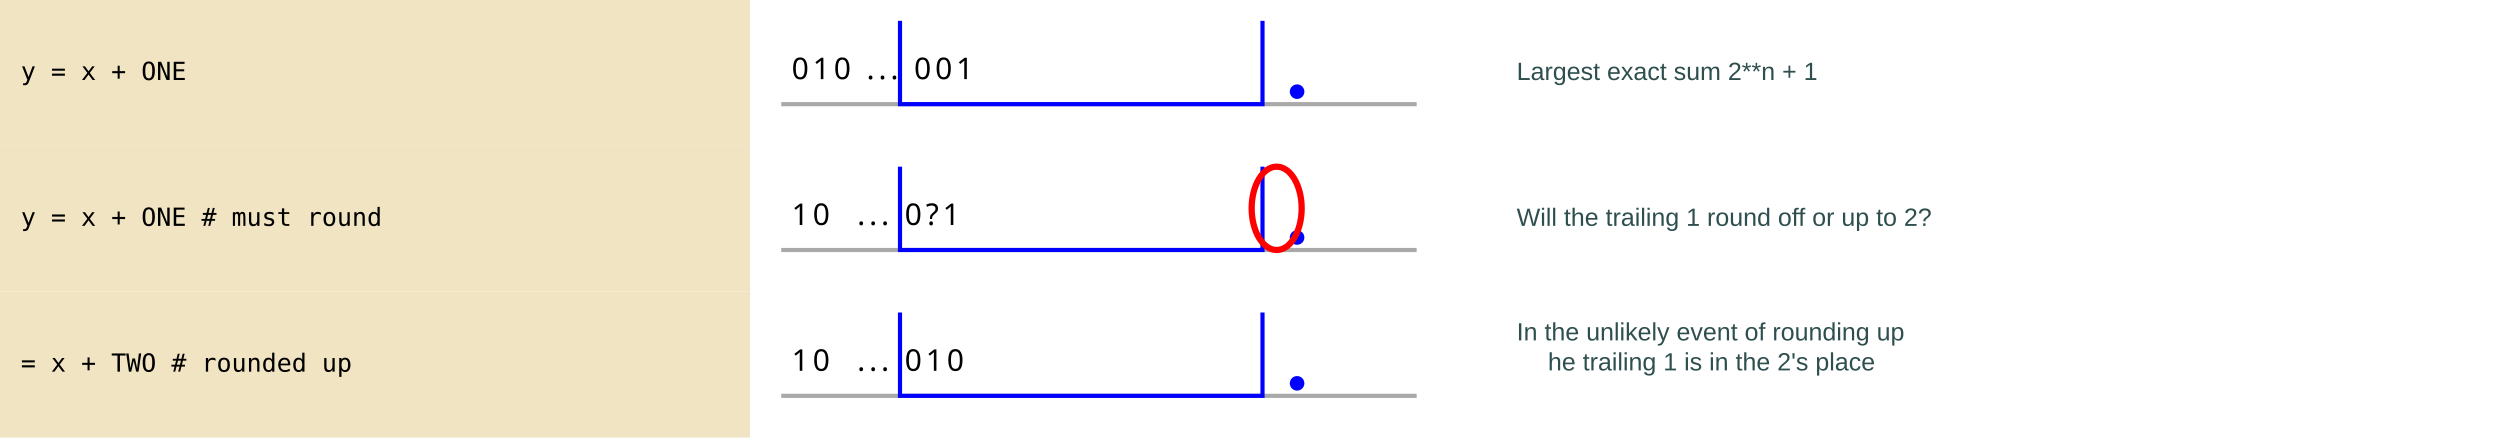
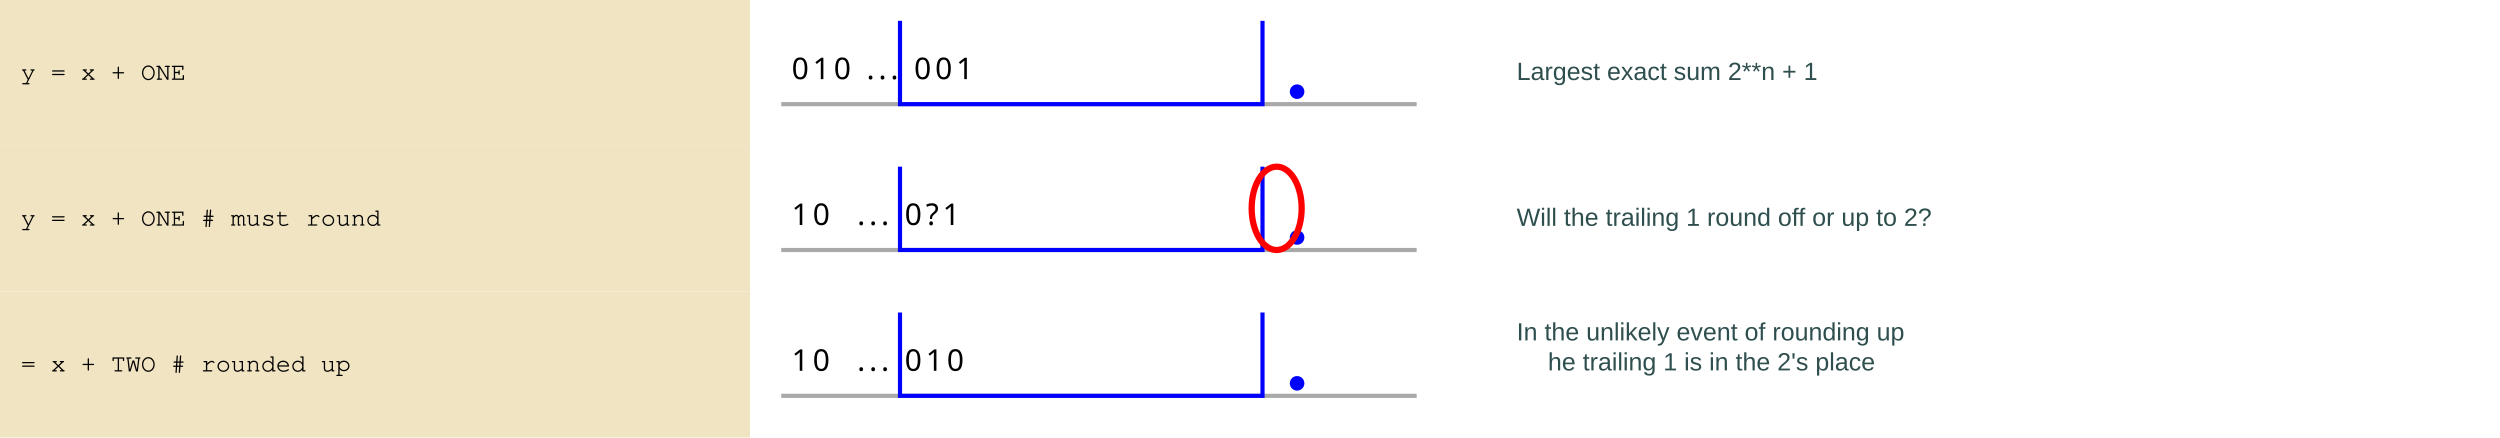
<svg xmlns="http://www.w3.org/2000/svg" viewBox="0 0 1200 210">
  <style>
.diag-py-rect {fill: rgba(241, 228, 194, 1.0); stroke: none;}
.diag-num-rect { fill: none; stroke: none; }
.diag-rem-rect { fill: none; stroke: none; }
.diag-num-line { stroke-width: 2; stroke: darkgray; }
.diag-num-path { stroke-width: 2; stroke: blue; fill: none; }
.diag-num-dot { stroke-width: 1; stroke: blue; fill: blue; }
.diag-num-elps { stroke-width: 3; stroke: red; fill: none; }
- .diag-py { font-family: "Roboto Mono", monospace; font-size: 1em; white-space: pre; dominant-baseline: middle; fill: black; }
+ .diag-py { font-family: Courier, monospace; font-size: 1em; white-space: pre; dominant-baseline: middle; fill: black; }
.diag-num-bin { font-family: "Roboto Mono"; font-size: 1.2em; letter-spacing: 0.13em; dominant-baseline: middle; fill: black; }
.diag-num-oct { font-family: "Roboto Mono"; font-size: 1.2em; font-style: italic; letter-spacing: 0.13em; dominant-baseline: middle; fill: black; }
.diag-num-dec { font-family: "Roboto Mono"; font-size: 1.2em; font-weight: bolder; letter-spacing: 0.13em; dominant-baseline: middle; fill: black; }
.diag-num-hex { font-family: "Roboto Mono"; font-size: 1.2em; font-style: italic; font-weight: bolder; letter-spacing: 0.13em; dominant-baseline: middle; fill: black; }
.diag-rem { font-family: Arial; font-size: 1em; dominant-baseline: middle; fill: darkslategray; }
+ .tic-rect { fill: lightgray; stroke: none; }
+ .tic-line { stroke-width: 3; stroke: dimgray; }
+ .tic-big { stroke-width: 3; stroke: dimgray; }
+ .tic-small { stroke-width: 2; stroke: darkgray; }
+ .tic-hnum { stroke-width: 1; stroke: blue; }
+ .tic-mnum { stroke-width: 2; stroke: blue; }
+ .tic-bnum { stroke-width: 3; stroke: blue; }
+ .tic-lab { font-family: "Roboto Mono", monospace; font-size: 1.2em; white-space: pre; dominant-baseline: middle; fill: black; }
+ .tic-num { font-family: "Roboto Mono", monospace; font-size: 1.2em; font-weight: bolder;white-space: pre; dominant-baseline: middle; fill: blue; }
</style>
  <g transform="translate(0,0)">
    <rect class="diag-py-rect" width="360" height="70" />
    <text class="diag-py" x="10" y="35">
y = x + ONE
</text>
  </g>
  <g transform="translate(360,0)">
    <rect class="diag-num-rect" width="358" height="70" />
    <line class="diag-num-line" x1="15" y1="50" x2="320.0" y2="50" />
    <path class="diag-num-path" d="M 72 10 L 72 50 L 246.0 50 L 246.0 10" />
    <circle class="diag-num-dot" cx="262.6" cy="44" r="3.0" />
    <text class="diag-num-bin" x="20" y="33">
   010 ... 001
</text>
  </g>
  <g transform="translate(718,0)">
    <rect class="diag-rem-rect" width="482" height="70" />
    <text class="diag-rem" x="10" y="35">
Largest exact sum 2**n + 1
</text>
  </g>
  <g transform="translate(0,70)">
    <rect class="diag-py-rect" width="360" height="70" />
    <text class="diag-py" x="10" y="35">
y = x + ONE   # must round
</text>
  </g>
  <g transform="translate(360,70)">
    <rect class="diag-num-rect" width="358" height="70" />
    <line class="diag-num-line" x1="15" y1="50" x2="320.0" y2="50" />
    <path class="diag-num-path" d="M 72 10 L 72 50 L 246.0 50 L 246.0 10" />
    <circle class="diag-num-dot" cx="262.6" cy="44" r="3.0" />
    <ellipse class="diag-num-elps" cx="252.8" cy="30" rx="12" ry="20" />
    <text class="diag-num-bin" x="20" y="33">
   10  ... 0?1
</text>
  </g>
  <g transform="translate(718,70)">
    <rect class="diag-rem-rect" width="482" height="70" />
    <text class="diag-rem" x="10" y="35">
Will the trailing 1 round off or up to 2?
</text>
  </g>
  <g transform="translate(0,140)">
    <rect class="diag-py-rect" width="360" height="70" />
    <text class="diag-py" x="10" y="35">
  = x + TWO   # rounded up
</text>
  </g>
  <g transform="translate(360,140)">
    <rect class="diag-num-rect" width="358" height="70" />
    <line class="diag-num-line" x1="15" y1="50" x2="320.0" y2="50" />
    <path class="diag-num-path" d="M 72 10 L 72 50 L 246.0 50 L 246.0 10" />
    <circle class="diag-num-dot" cx="262.6" cy="44" r="3.0" />
    <text class="diag-num-bin" x="20" y="33">
   10  ... 010
</text>
  </g>
  <g transform="translate(718,140)">
    <rect class="diag-rem-rect" width="482" height="70" />
    <text class="diag-rem" x="10" y="20">
      <tspan>In the unlikely event of rounding up</tspan>
      <tspan x="25" dy="1.2em">he trailing 1 is in the 2's place</tspan>
    </text>
  </g>
</svg>
